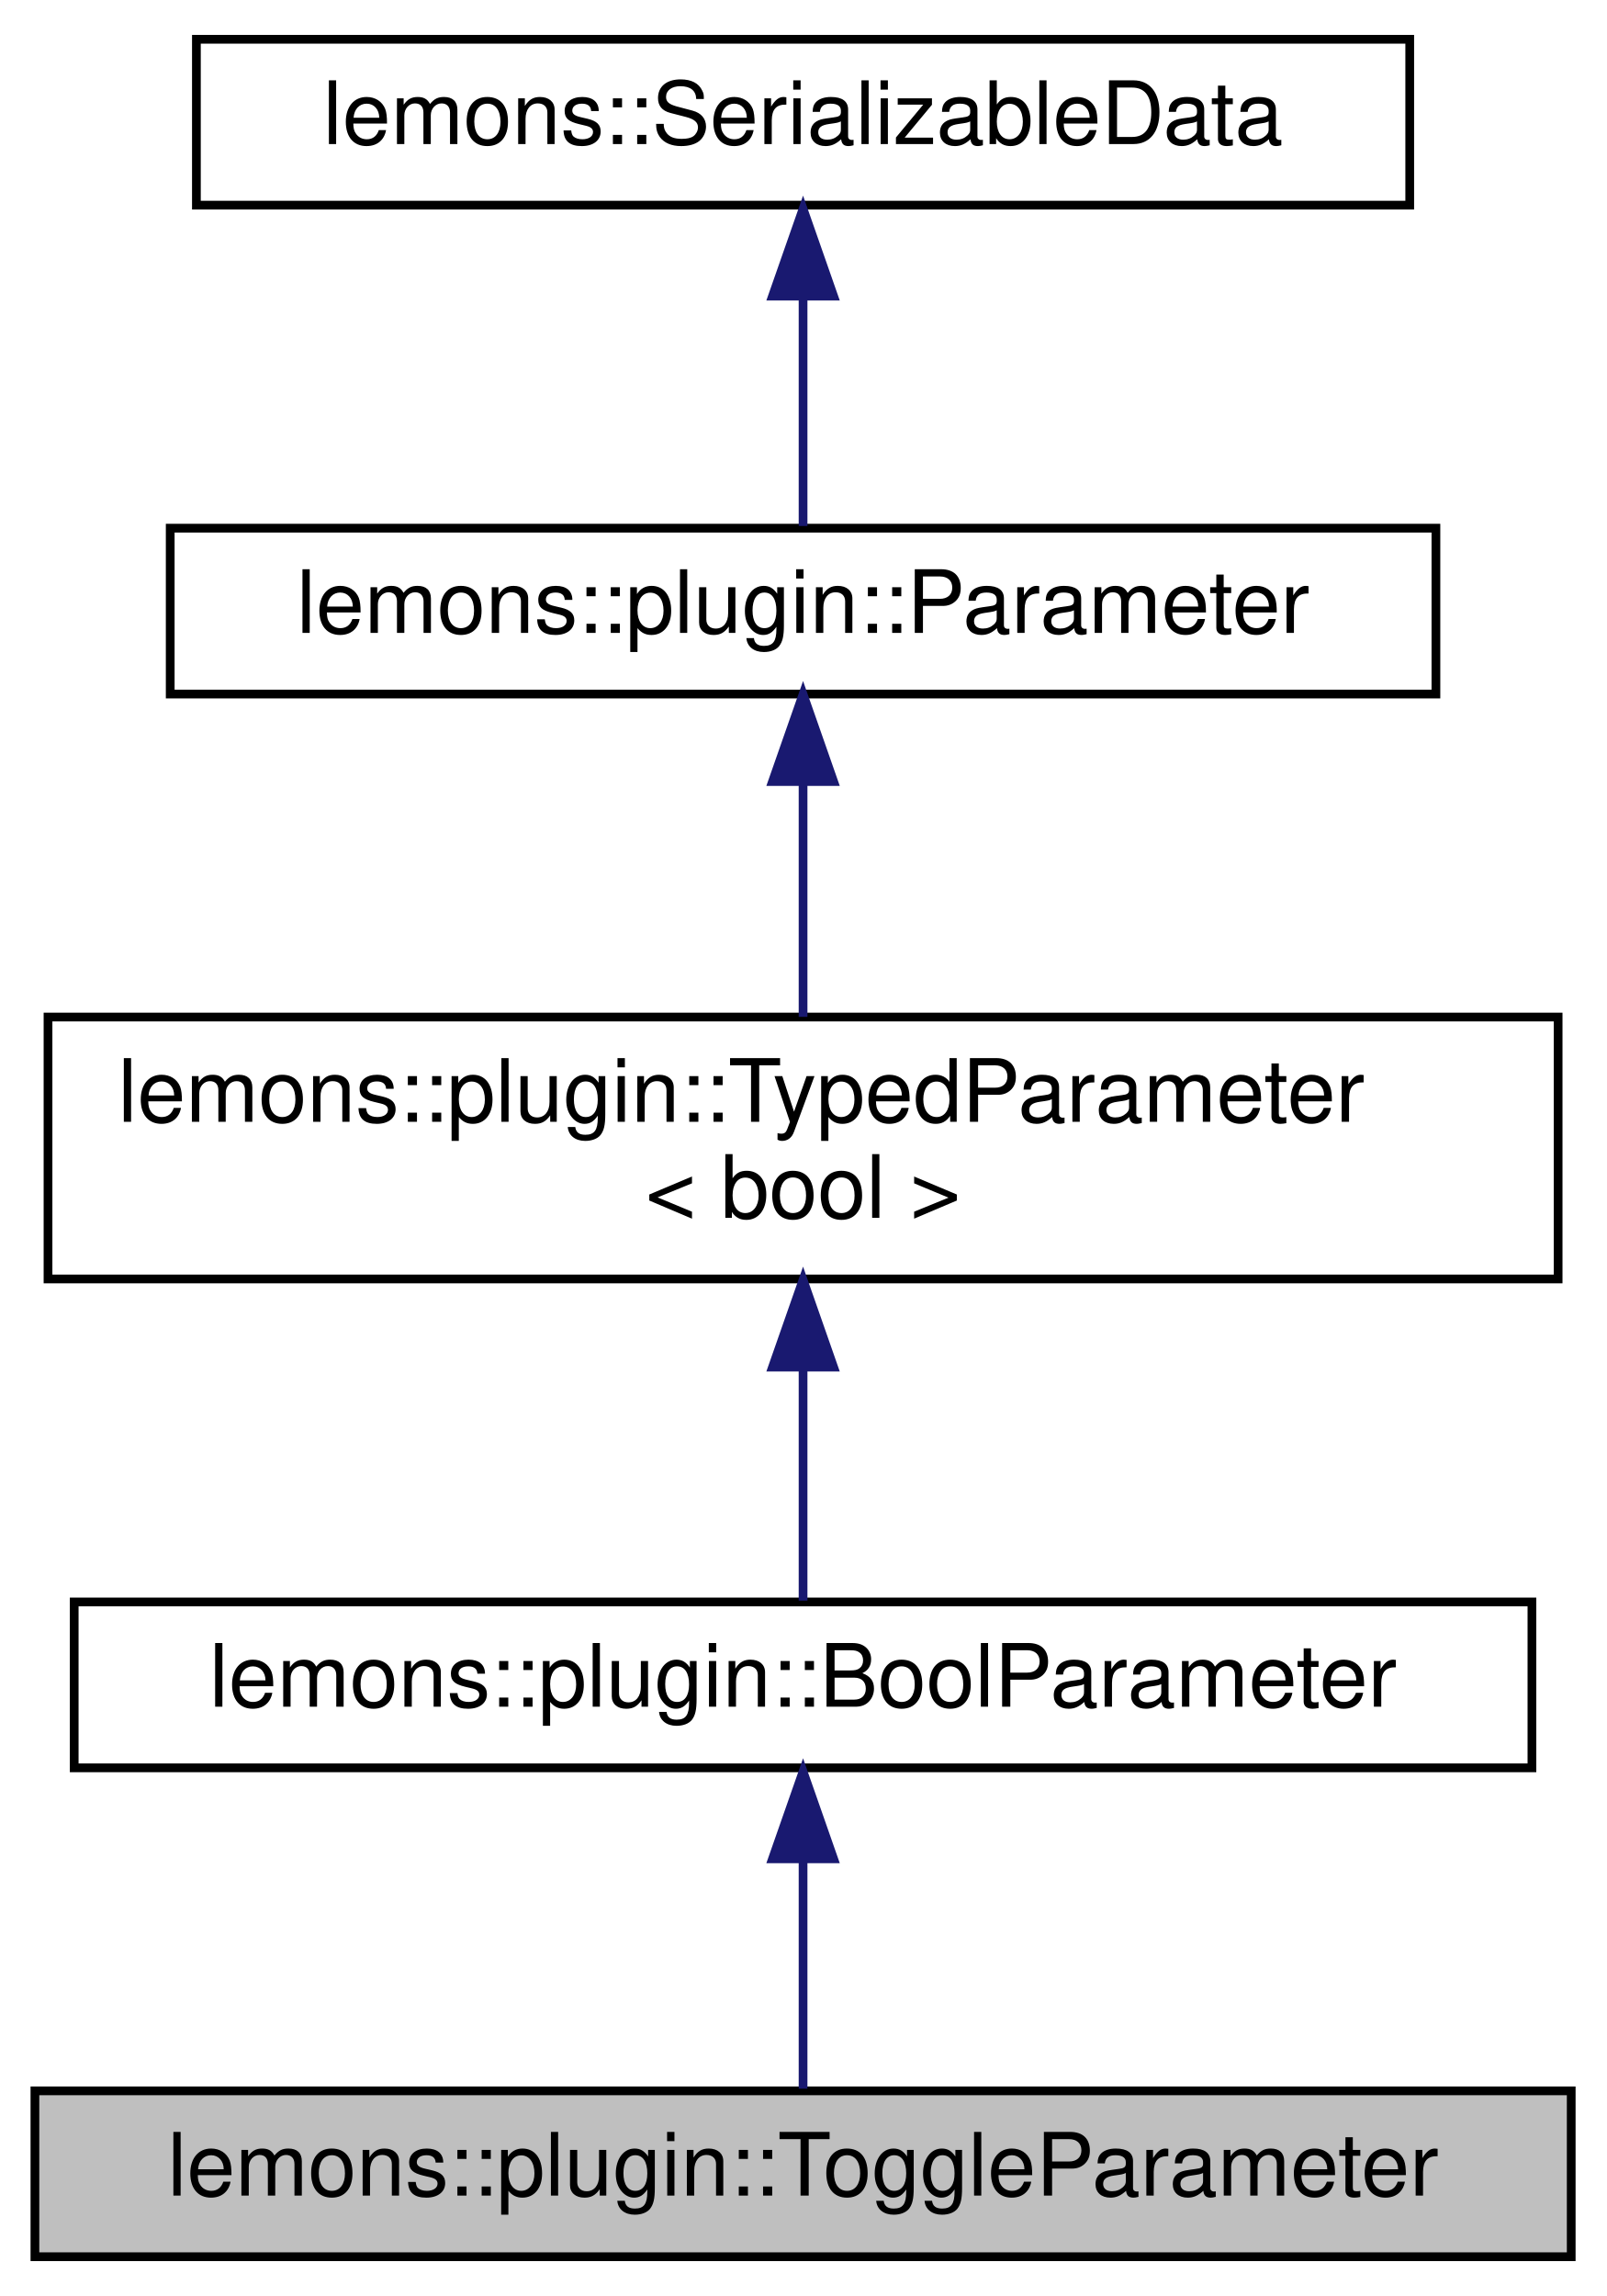
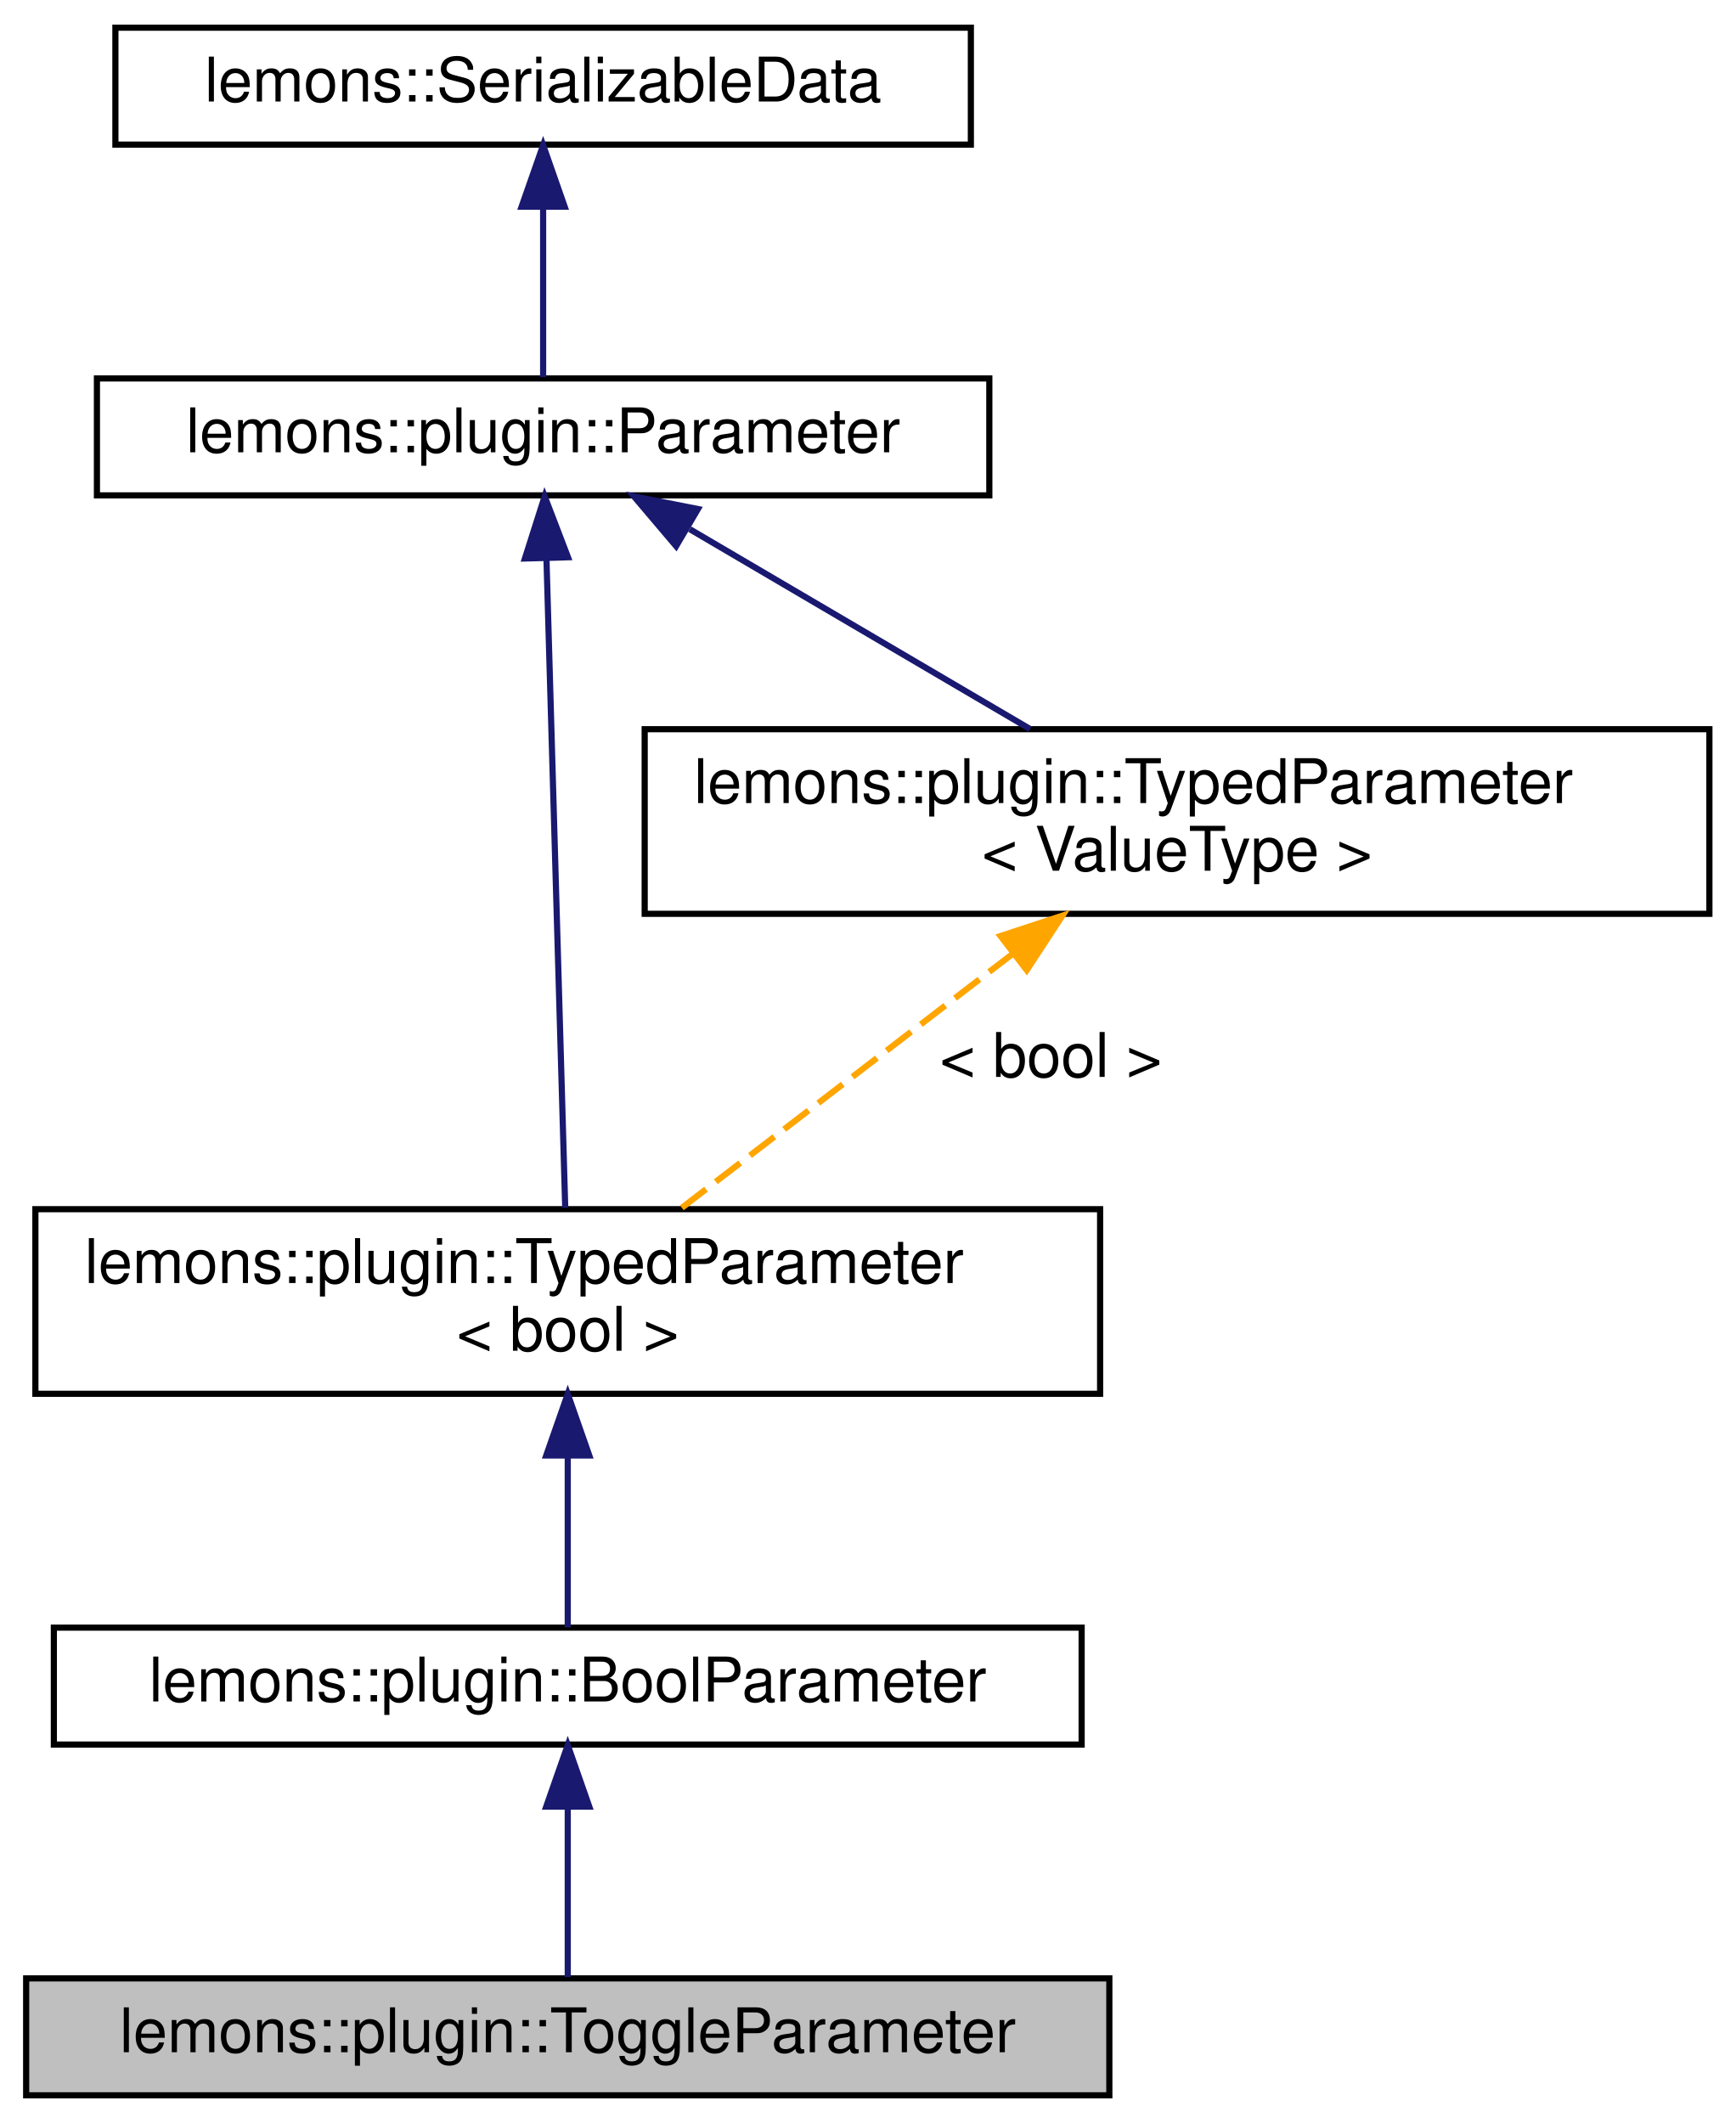
- <svg xmlns="http://www.w3.org/2000/svg" xmlns:xlink="http://www.w3.org/1999/xlink" width="184pt" height="263pt" viewBox="0.00 0.00 184.00 263.00">
-   <g id="graph0" class="graph" transform="scale(1 1) rotate(0) translate(4 259)">
+ <svg xmlns="http://www.w3.org/2000/svg" xmlns:xlink="http://www.w3.org/1999/xlink" width="282pt" height="345pt" viewBox="0.00 0.00 281.50 345.00">
+   <g id="graph0" class="graph" transform="scale(1 1) rotate(0) translate(4 341)">
    <g id="node1" class="node">
      <g id="a_node1">
        <a xlink:title=" ">
          <polygon fill="#bfbfbf" stroke="black" points="0,-0.5 0,-19.5 176,-19.5 176,-0.5 0,-0.5" />
          <text text-anchor="middle" x="88" y="-7.5" font-family="Helvetica,sans-Serif" font-size="10.00">lemons::plugin::ToggleParameter</text>
        </a>
      </g>
    </g>
    <g id="node2" class="node">
      <g id="a_node2">
        <a xlink:href="structlemons_1_1plugin_1_1BoolParameter.html" target="_top" xlink:title=" ">
-           <polygon fill="none" stroke="black" points="4.5,-56.5 4.5,-75.5 171.5,-75.5 171.5,-56.5 4.5,-56.5" />
-           <text text-anchor="middle" x="88" y="-63.5" font-family="Helvetica,sans-Serif" font-size="10.00">lemons::plugin::BoolParameter</text>
+           <polygon fill="none" stroke="black" points="4.5,-57.5 4.5,-76.5 171.5,-76.5 171.5,-57.5 4.5,-57.5" />
+           <text text-anchor="middle" x="88" y="-64.5" font-family="Helvetica,sans-Serif" font-size="10.00">lemons::plugin::BoolParameter</text>
        </a>
      </g>
    </g>
    <g id="edge1" class="edge">
-       <path fill="none" stroke="midnightblue" d="M88,-45.8C88,-36.91 88,-26.78 88,-19.75" />
-       <polygon fill="midnightblue" stroke="midnightblue" points="84.5,-46.08 88,-56.08 91.5,-46.08 84.5,-46.08" />
+       <path fill="none" stroke="midnightblue" d="M88,-47.12C88,-37.82 88,-27.06 88,-19.71" />
+       <polygon fill="midnightblue" stroke="midnightblue" points="84.5,-47.41 88,-57.41 91.5,-47.41 84.5,-47.41" />
    </g>
    <g id="node3" class="node">
      <g id="a_node3">
        <a xlink:href="classlemons_1_1plugin_1_1TypedParameter.html" target="_top" xlink:title=" ">
-           <polygon fill="none" stroke="black" points="1.5,-112.5 1.5,-142.5 174.5,-142.5 174.5,-112.5 1.5,-112.5" />
-           <text text-anchor="start" x="9.5" y="-130.5" font-family="Helvetica,sans-Serif" font-size="10.00">lemons::plugin::TypedParameter</text>
-           <text text-anchor="middle" x="88" y="-119.5" font-family="Helvetica,sans-Serif" font-size="10.00">&lt; bool &gt;</text>
+           <polygon fill="none" stroke="black" points="1.5,-114.5 1.5,-144.5 174.5,-144.5 174.5,-114.5 1.5,-114.5" />
+           <text text-anchor="start" x="9.5" y="-132.5" font-family="Helvetica,sans-Serif" font-size="10.00">lemons::plugin::TypedParameter</text>
+           <text text-anchor="middle" x="88" y="-121.5" font-family="Helvetica,sans-Serif" font-size="10.00">&lt; bool &gt;</text>
        </a>
      </g>
    </g>
    <g id="edge2" class="edge">
-       <path fill="none" stroke="midnightblue" d="M88,-102.29C88,-92.86 88,-82.65 88,-75.66" />
-       <polygon fill="midnightblue" stroke="midnightblue" points="84.5,-102.4 88,-112.4 91.5,-102.4 84.5,-102.4" />
+       <path fill="none" stroke="midnightblue" d="M88,-104.35C88,-94.51 88,-83.78 88,-76.54" />
+       <polygon fill="midnightblue" stroke="midnightblue" points="84.5,-104.47 88,-114.47 91.5,-104.47 84.5,-104.47" />
    </g>
    <g id="node4" class="node">
      <g id="a_node4">
        <a xlink:href="classlemons_1_1plugin_1_1Parameter.html" target="_top" xlink:title=" ">
-           <polygon fill="none" stroke="black" points="15.5,-179.5 15.5,-198.5 160.5,-198.5 160.5,-179.5 15.5,-179.5" />
-           <text text-anchor="middle" x="88" y="-186.5" font-family="Helvetica,sans-Serif" font-size="10.00">lemons::plugin::Parameter</text>
+           <polygon fill="none" stroke="black" points="11.5,-260.5 11.5,-279.5 156.5,-279.5 156.5,-260.5 11.5,-260.5" />
+           <text text-anchor="middle" x="84" y="-267.5" font-family="Helvetica,sans-Serif" font-size="10.00">lemons::plugin::Parameter</text>
        </a>
      </g>
    </g>
    <g id="edge3" class="edge">
-       <path fill="none" stroke="midnightblue" d="M88,-169.23C88,-160.59 88,-150.5 88,-142.52" />
-       <polygon fill="midnightblue" stroke="midnightblue" points="84.5,-169.48 88,-179.48 91.5,-169.48 84.5,-169.48" />
+       <path fill="none" stroke="midnightblue" d="M84.54,-250.25C85.35,-222.19 86.86,-169.88 87.59,-144.73" />
+       <polygon fill="midnightblue" stroke="midnightblue" points="81.04,-250.24 84.25,-260.34 88.04,-250.44 81.04,-250.24" />
+     </g>
+     <g id="node6" class="node">
+       <g id="a_node6">
+         <a xlink:href="classlemons_1_1plugin_1_1TypedParameter.html" target="_top" xlink:title=" ">
+           <polygon fill="none" stroke="black" points="100.5,-192.5 100.5,-222.5 273.5,-222.5 273.5,-192.5 100.5,-192.5" />
+           <text text-anchor="start" x="108.5" y="-210.5" font-family="Helvetica,sans-Serif" font-size="10.00">lemons::plugin::TypedParameter</text>
+           <text text-anchor="middle" x="187" y="-199.5" font-family="Helvetica,sans-Serif" font-size="10.00">&lt; ValueType &gt;</text>
+         </a>
+       </g>
+     </g>
+     <g id="edge6" class="edge">
+       <path fill="none" stroke="midnightblue" d="M107.82,-255.01C124.43,-245.25 146.5,-232.29 163.12,-222.53" />
+       <polygon fill="midnightblue" stroke="midnightblue" points="105.61,-252.25 98.76,-260.33 109.15,-258.28 105.61,-252.25" />
    </g>
    <g id="node5" class="node">
      <g id="a_node5">
        <a xlink:href="structlemons_1_1SerializableData.html" target="_top" xlink:title=" ">
-           <polygon fill="none" stroke="black" points="18.5,-235.5 18.5,-254.5 157.5,-254.5 157.5,-235.5 18.5,-235.5" />
-           <text text-anchor="middle" x="88" y="-242.5" font-family="Helvetica,sans-Serif" font-size="10.00">lemons::SerializableData</text>
+           <polygon fill="none" stroke="black" points="14.5,-317.5 14.5,-336.5 153.5,-336.5 153.5,-317.5 14.5,-317.5" />
+           <text text-anchor="middle" x="84" y="-324.5" font-family="Helvetica,sans-Serif" font-size="10.00">lemons::SerializableData</text>
        </a>
      </g>
    </g>
    <g id="edge4" class="edge">
-       <path fill="none" stroke="midnightblue" d="M88,-224.8C88,-215.91 88,-205.78 88,-198.75" />
-       <polygon fill="midnightblue" stroke="midnightblue" points="84.5,-225.08 88,-235.08 91.5,-225.08 84.5,-225.08" />
+       <path fill="none" stroke="midnightblue" d="M84,-307.12C84,-297.82 84,-287.06 84,-279.71" />
+       <polygon fill="midnightblue" stroke="midnightblue" points="80.5,-307.41 84,-317.41 87.5,-307.41 80.5,-307.41" />
+     </g>
+     <g id="edge5" class="edge">
+       <path fill="none" stroke="orange" stroke-dasharray="5,2" d="M160.44,-186.11C143.41,-173.04 121.72,-156.39 106.54,-144.73" />
+       <polygon fill="orange" stroke="orange" points="158.32,-188.89 168.38,-192.2 162.58,-183.34 158.32,-188.89" />
+       <text text-anchor="middle" x="166.5" y="-166" font-family="Helvetica,sans-Serif" font-size="10.00"> &lt; bool &gt;</text>
    </g>
  </g>
</svg>
